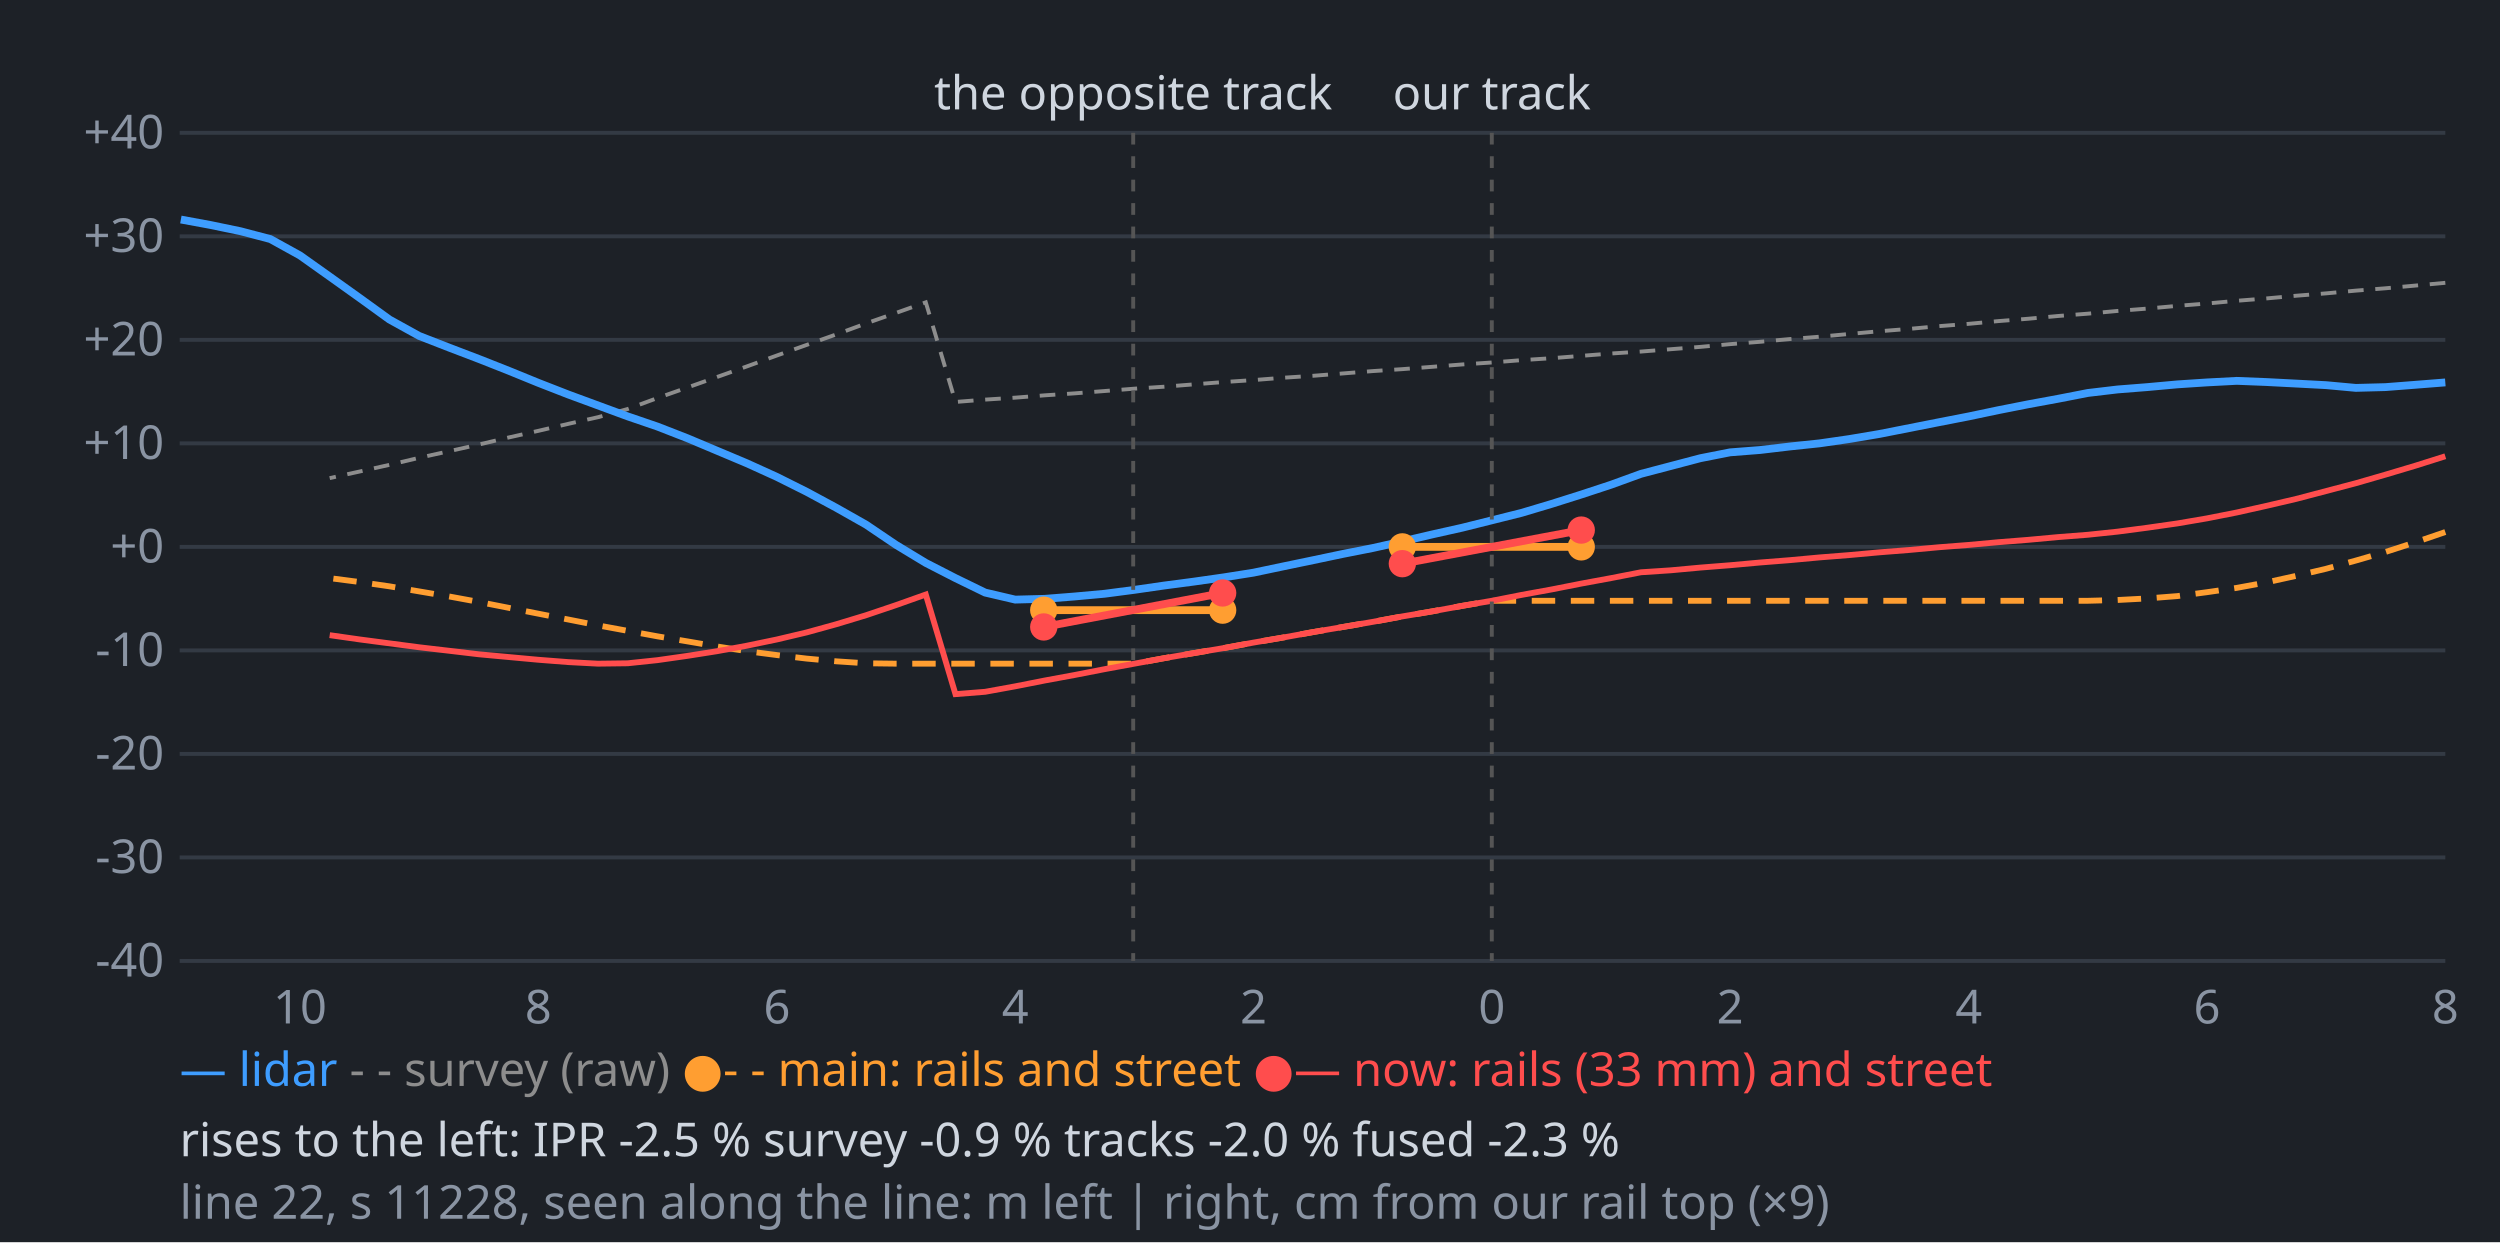
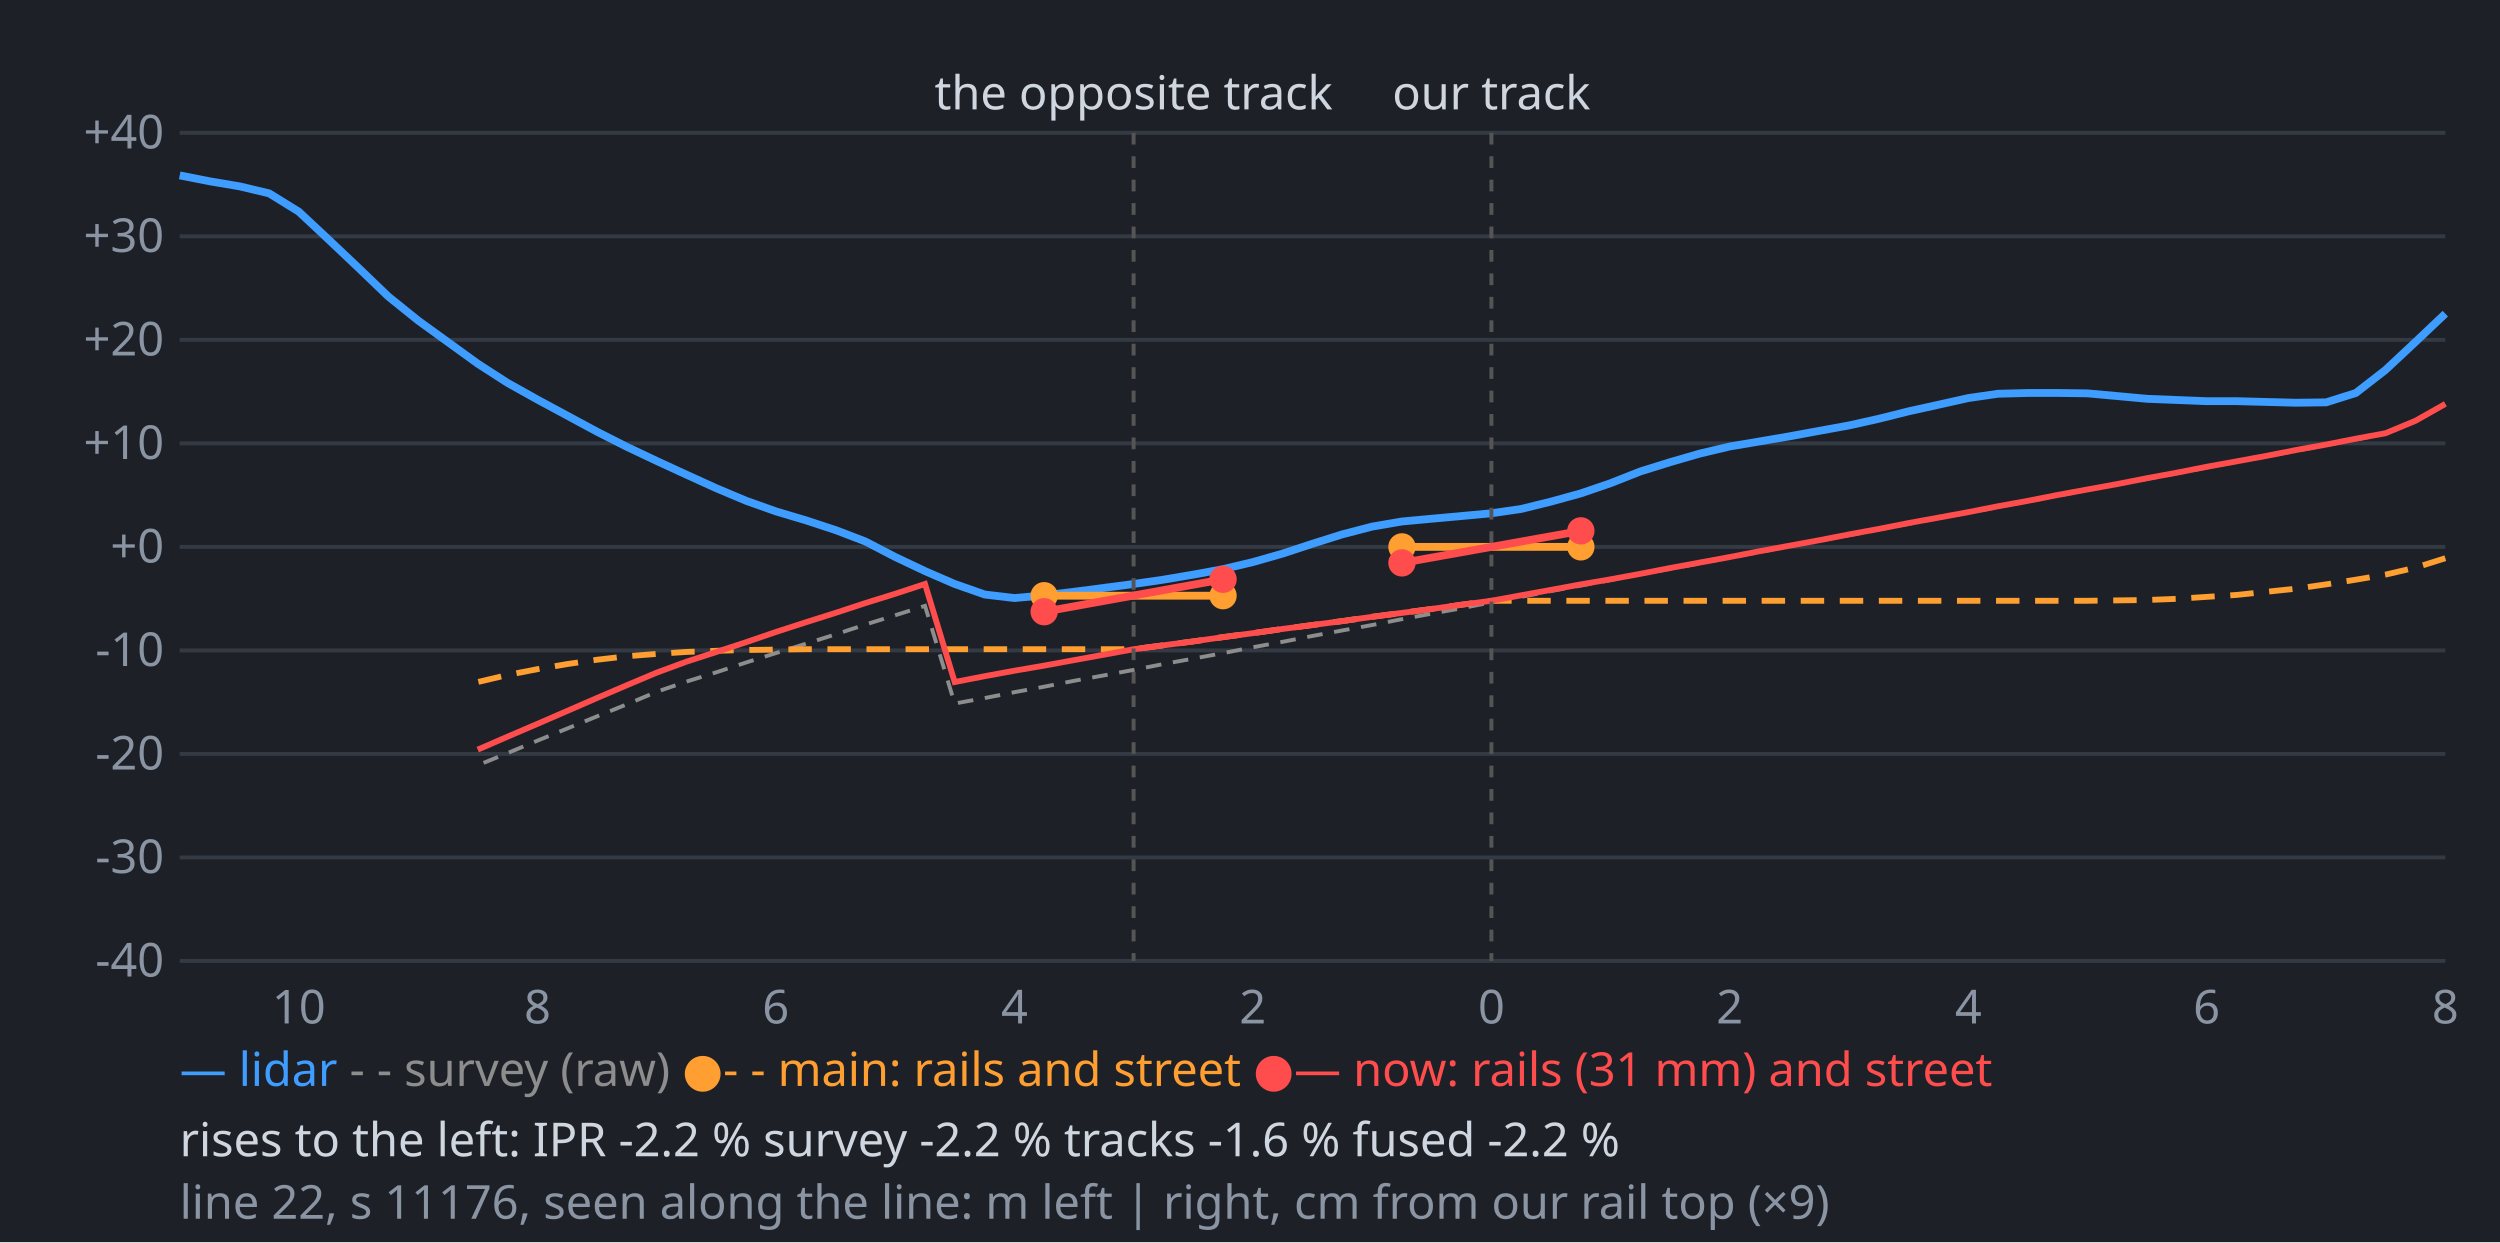
<svg xmlns="http://www.w3.org/2000/svg" viewBox="0 0 640 318" font-family="sans-serif" font-size="12">
  <rect width="640" height="318" fill="#1d2127" />
  <line x1="46" x2="626" y1="246.0" y2="246.0" stroke="#333a44" />
  <text x="42" y="250.0" fill="#8a94a3" text-anchor="end">-40</text>
  <line x1="46" x2="626" y1="219.5" y2="219.5" stroke="#333a44" />
  <text x="42" y="223.5" fill="#8a94a3" text-anchor="end">-30</text>
  <line x1="46" x2="626" y1="193.0" y2="193.0" stroke="#333a44" />
  <text x="42" y="197.0" fill="#8a94a3" text-anchor="end">-20</text>
  <line x1="46" x2="626" y1="166.5" y2="166.5" stroke="#333a44" />
  <text x="42" y="170.5" fill="#8a94a3" text-anchor="end">-10</text>
  <line x1="46" x2="626" y1="140.0" y2="140.0" stroke="#333a44" />
  <text x="42" y="144.0" fill="#8a94a3" text-anchor="end">+0</text>
  <line x1="46" x2="626" y1="113.5" y2="113.5" stroke="#333a44" />
  <text x="42" y="117.5" fill="#8a94a3" text-anchor="end">+10</text>
  <line x1="46" x2="626" y1="87.0" y2="87.0" stroke="#333a44" />
  <text x="42" y="91.0" fill="#8a94a3" text-anchor="end">+20</text>
  <line x1="46" x2="626" y1="60.5" y2="60.5" stroke="#333a44" />
  <text x="42" y="64.5" fill="#8a94a3" text-anchor="end">+30</text>
  <line x1="46" x2="626" y1="34.0" y2="34.0" stroke="#333a44" />
  <text x="42" y="38.0" fill="#8a94a3" text-anchor="end">+40</text>
  <text x="626.0" y="262" fill="#8a94a3" text-anchor="middle">8</text>
-   <text x="565.0" y="262" fill="#8a94a3" text-anchor="middle">6</text>
-   <text x="504.0" y="262" fill="#8a94a3" text-anchor="middle">4</text>
-   <text x="442.9" y="262" fill="#8a94a3" text-anchor="middle">2</text>
-   <text x="381.9" y="262" fill="#8a94a3" text-anchor="middle">0</text>
-   <text x="320.9" y="262" fill="#8a94a3" text-anchor="middle">2</text>
-   <text x="259.9" y="262" fill="#8a94a3" text-anchor="middle">4</text>
-   <text x="198.9" y="262" fill="#8a94a3" text-anchor="middle">6</text>
-   <text x="137.8" y="262" fill="#8a94a3" text-anchor="middle">8</text>
-   <text x="76.8" y="262" fill="#8a94a3" text-anchor="middle">10</text>
-   <polyline fill="none" stroke="#8d8d8d" stroke-width="1" stroke-dasharray="4 3" points="626.0,72.4 618.4,73.1 610.7,73.8 603.1,74.4 595.5,75.1 587.9,75.7 580.2,76.4 572.6,77.0 565.0,77.7 557.4,78.3 549.7,79.0 542.1,79.6 534.5,80.3 526.8,80.9 519.2,81.6 511.6,82.2 504.0,82.9 496.3,83.5 488.7,84.2 481.1,84.8 473.4,85.5 465.8,86.2 458.2,86.8 450.6,87.5 442.9,88.1 435.3,88.8 427.7,89.4 420.1,90.0 412.4,90.5 404.8,91.1 397.2,91.7 389.5,92.2 381.9,92.8 374.3,93.3 366.7,93.9 359.0,94.5 351.4,95.0 343.8,95.6 336.2,96.2 328.5,96.7 320.9,97.3 313.3,97.8 305.6,98.4 298.0,99.0 290.4,99.5 282.8,100.1 275.1,100.7 267.5,101.2 259.9,101.8 252.2,102.3 244.6,102.9 237.0,77.4 229.4,80.1 221.7,82.8 214.1,85.6 206.5,88.3 198.9,91.0 191.2,93.8 183.6,96.5 176.0,99.2 168.3,101.9 160.7,104.7 153.1,106.8 145.5,108.5 137.8,110.3 130.2,112.0 122.6,113.8 115.0,115.5 107.3,117.2 99.7,119.0 92.1,120.7 84.4,122.4" />
-   <polyline fill="none" stroke="#3e9dff" stroke-width="2" points="626.0,97.9 618.4,98.5 610.7,99.1 603.1,99.3 595.5,98.6 587.9,98.2 580.2,97.8 572.6,97.5 565.0,97.9 557.4,98.4 549.7,99.1 542.1,99.7 534.5,100.6 526.8,102.1 519.2,103.5 511.6,105.0 504.0,106.6 496.3,108.1 488.7,109.6 481.1,111.1 473.4,112.4 465.8,113.5 458.2,114.3 450.6,115.2 442.9,115.8 435.3,117.3 427.7,119.3 420.1,121.3 412.4,124.1 404.8,126.6 397.2,129.0 389.5,131.3 381.9,133.2 374.3,135.1 366.7,136.8 359.0,138.6 351.4,140.3 343.8,141.8 336.2,143.4 328.5,145.0 320.9,146.6 313.3,147.8 305.6,148.9 298.0,149.9 290.4,151.0 282.8,152.0 275.1,152.7 267.5,153.3 259.9,153.5 252.2,151.7 244.6,148.0 237.0,144.1 229.4,139.5 221.7,134.3 214.1,130.0 206.5,125.9 198.9,122.1 191.2,118.6 183.6,115.4 176.0,112.2 168.3,109.2 160.7,106.6 153.1,103.8 145.5,101.0 137.8,98.0 130.2,94.9 122.6,91.9 115.0,89.0 107.3,86.0 99.7,81.8 92.1,76.3 84.4,70.8 76.8,65.4 69.2,61.2 61.6,59.2 53.9,57.6 46.3,56.2" />
-   <polyline fill="none" stroke="#ff9e31" stroke-width="1.5" stroke-dasharray="6 4" points="626.0,136.2 618.4,138.8 610.7,141.3 603.1,143.5 595.5,145.6 587.9,147.4 580.2,149.1 572.6,150.5 565.0,151.6 557.4,152.6 549.7,153.2 542.1,153.6 534.5,153.8 526.8,153.8 519.2,153.8 511.6,153.8 504.0,153.8 496.3,153.8 488.7,153.8 481.1,153.8 473.4,153.8 465.8,153.8 458.2,153.8 450.6,153.8 442.9,153.8 435.3,153.8 427.7,153.8 420.1,153.8 412.4,153.8 404.8,153.8 397.2,153.8 389.5,153.8 381.9,153.8 374.3,155.1 366.7,156.5 359.0,157.8 351.4,159.2 343.8,160.5 336.2,161.8 328.5,163.2 320.9,164.5 313.3,165.9 305.6,167.2 298.0,168.5 290.4,169.9 282.8,169.9 275.1,169.9 267.5,169.9 259.9,169.9 252.2,169.9 244.6,169.9 237.0,169.9 229.4,169.9 221.7,169.8 214.1,169.3 206.5,168.6 198.9,167.7 191.2,166.7 183.6,165.5 176.0,164.2 168.3,162.9 160.7,161.5 153.1,160.1 145.5,158.6 137.8,157.1 130.2,155.6 122.6,154.1 115.0,152.7 107.3,151.4 99.7,150.1 92.1,149.0 84.4,148.0" />
-   <polyline fill="none" stroke="#ff4d4d" stroke-width="1.5" points="626.0,116.8 618.4,119.2 610.7,121.5 603.1,123.7 595.5,125.7 587.9,127.7 580.2,129.5 572.6,131.2 565.0,132.7 557.4,134.0 549.7,135.1 542.1,136.1 534.5,136.9 526.8,137.5 519.2,138.2 511.6,138.8 504.0,139.5 496.3,140.1 488.7,140.8 481.1,141.4 473.4,142.1 465.8,142.7 458.2,143.4 450.6,144.0 442.9,144.7 435.3,145.3 427.7,146.0 420.1,146.5 412.4,148.0 404.8,149.4 397.2,150.9 389.5,152.3 381.9,153.8 374.3,155.1 366.7,156.5 359.0,157.8 351.4,159.2 343.8,160.5 336.2,161.8 328.5,163.2 320.9,164.5 313.3,165.9 305.6,167.2 298.0,168.5 290.4,169.9 282.8,171.3 275.1,172.8 267.5,174.2 259.9,175.7 252.2,177.1 244.6,177.7 237.0,152.2 229.4,154.9 221.7,157.5 214.1,159.8 206.5,161.9 198.9,163.7 191.2,165.3 183.6,166.7 176.0,167.9 168.3,169.0 160.7,169.8 153.1,169.9 145.5,169.5 137.8,168.9 130.2,168.2 122.6,167.5 115.0,166.6 107.3,165.7 99.7,164.7 92.1,163.7 84.4,162.6" />
-   <line x1="381.9" x2="381.9" y1="34" y2="246" stroke="#555" stroke-dasharray="3 3" />
-   <text x="381.9" y="28" fill="#cfd6df" text-anchor="middle">our track</text>
-   <line x1="359.0" y1="140.0" x2="404.8" y2="140.0" stroke="#ff9e31" stroke-width="2" />
-   <circle cx="359.0" cy="140.0" r="3.5" fill="#ff9e31" />
-   <circle cx="404.8" cy="140.0" r="3.5" fill="#ff9e31" />
-   <line x1="359.0" y1="144.3" x2="404.8" y2="135.7" stroke="#ff4d4d" stroke-width="2" />
-   <circle cx="359.0" cy="144.3" r="3.5" fill="#ff4d4d" />
-   <circle cx="404.8" cy="135.7" r="3.5" fill="#ff4d4d" />
-   <line x1="290.1" x2="290.1" y1="34" y2="246" stroke="#555" stroke-dasharray="3 3" />
-   <text x="290.1" y="28" fill="#cfd6df" text-anchor="middle">the opposite track</text>
-   <line x1="267.2" y1="156.2" x2="313.0" y2="156.2" stroke="#ff9e31" stroke-width="2" />
-   <circle cx="267.2" cy="156.2" r="3.5" fill="#ff9e31" />
-   <circle cx="313.0" cy="156.2" r="3.5" fill="#ff9e31" />
-   <line x1="267.2" y1="160.5" x2="313.0" y2="151.8" stroke="#ff4d4d" stroke-width="2" />
-   <circle cx="267.2" cy="160.5" r="3.5" fill="#ff4d4d" />
-   <circle cx="313.0" cy="151.8" r="3.5" fill="#ff4d4d" />
+   <text x="564.9" y="262" fill="#8a94a3" text-anchor="middle">6</text>
+   <text x="503.9" y="262" fill="#8a94a3" text-anchor="middle">4</text>
+   <text x="442.8" y="262" fill="#8a94a3" text-anchor="middle">2</text>
+   <text x="381.8" y="262" fill="#8a94a3" text-anchor="middle">0</text>
+   <text x="320.7" y="262" fill="#8a94a3" text-anchor="middle">2</text>
+   <text x="259.7" y="262" fill="#8a94a3" text-anchor="middle">4</text>
+   <text x="198.6" y="262" fill="#8a94a3" text-anchor="middle">6</text>
+   <text x="137.6" y="262" fill="#8a94a3" text-anchor="middle">8</text>
+   <text x="76.5" y="262" fill="#8a94a3" text-anchor="middle">10</text>
+   <polyline fill="none" stroke="#8d8d8d" stroke-width="1" stroke-dasharray="4 3" points="626.0,103.5 618.4,107.8 610.7,111.0 603.1,112.5 595.5,113.9 587.8,115.4 580.2,116.8 572.6,118.2 564.9,119.7 557.3,121.1 549.7,122.6 542.1,124.0 534.4,125.4 526.8,126.9 519.2,128.3 511.5,129.8 503.9,131.2 496.3,132.6 488.6,134.1 481.0,135.5 473.4,137.0 465.7,138.4 458.1,139.8 450.5,141.3 442.8,142.7 435.2,144.2 427.6,145.6 419.9,147.0 412.3,148.5 404.7,149.9 397.1,151.3 389.4,152.8 381.8,154.2 374.2,155.7 366.5,157.1 358.9,158.5 351.3,160.0 343.6,161.4 336.0,162.8 328.4,164.3 320.7,165.7 313.1,167.2 305.5,168.6 297.8,170.0 290.2,171.5 282.6,172.9 274.9,174.3 267.3,175.8 259.7,177.2 252.1,178.7 244.4,180.1 236.8,155.1 229.2,157.5 221.5,159.9 213.9,162.4 206.3,164.8 198.6,167.2 191.0,169.6 183.4,172.1 175.7,174.5 168.1,177.1 160.5,180.3 152.8,183.4 145.2,186.5 137.6,189.6 129.9,192.8 122.3,195.9" />
+   <polyline fill="none" stroke="#3e9dff" stroke-width="2" points="626.0,80.3 618.4,87.5 610.7,94.7 603.1,100.6 595.5,103.0 587.8,103.1 580.2,102.9 572.6,102.7 564.9,102.7 557.3,102.4 549.7,102.1 542.1,101.4 534.4,100.7 526.8,100.6 519.2,100.6 511.5,100.8 503.9,101.9 496.3,103.6 488.6,105.3 481.0,107.2 473.4,108.9 465.7,110.3 458.1,111.7 450.5,113.0 442.8,114.3 435.2,116.1 427.6,118.3 419.9,120.7 412.3,123.7 404.7,126.3 397.1,128.4 389.4,130.3 381.8,131.4 374.2,132.1 366.5,132.8 358.9,133.5 351.3,134.8 343.6,136.8 336.0,139.2 328.4,141.7 320.7,143.9 313.1,145.7 305.5,147.1 297.8,148.4 290.2,149.5 282.6,150.5 274.9,151.5 267.3,152.4 259.7,153.1 252.1,152.2 244.4,149.5 236.8,146.2 229.2,142.6 221.5,138.6 213.9,135.7 206.3,133.2 198.6,130.9 191.0,128.2 183.4,125.0 175.7,121.5 168.1,118.0 160.5,114.4 152.8,110.5 145.2,106.4 137.6,102.3 129.9,98.0 122.3,93.1 114.7,87.6 107.1,82.1 99.4,75.9 91.8,68.6 84.2,61.4 76.5,54.2 68.9,49.5 61.3,47.7 53.6,46.4 46.0,44.9" />
+   <polyline fill="none" stroke="#ff9e31" stroke-width="1.5" stroke-dasharray="6 4" points="626.0,142.9 618.4,145.3 610.7,147.1 603.1,148.4 595.5,149.6 587.8,150.7 580.2,151.5 572.6,152.3 564.9,152.8 557.3,153.3 549.7,153.6 542.1,153.7 534.4,153.8 526.8,153.8 519.2,153.8 511.5,153.8 503.9,153.8 496.3,153.8 488.6,153.8 481.0,153.8 473.4,153.8 465.7,153.8 458.1,153.8 450.5,153.8 442.8,153.8 435.2,153.8 427.6,153.8 419.9,153.8 412.3,153.8 404.7,153.8 397.1,153.8 389.4,153.8 381.8,153.8 374.2,154.8 366.5,155.9 358.9,156.9 351.3,157.9 343.6,159.0 336.0,160.0 328.4,161.0 320.7,162.1 313.1,163.1 305.5,164.2 297.8,165.2 290.2,166.2 282.6,166.2 274.9,166.2 267.3,166.2 259.7,166.2 252.1,166.2 244.4,166.2 236.8,166.2 229.2,166.2 221.5,166.2 213.9,166.2 206.3,166.2 198.6,166.3 191.0,166.4 183.4,166.6 175.7,166.9 168.1,167.4 160.5,168.0 152.8,168.9 145.2,170.0 137.6,171.3 129.9,172.8 122.3,174.6" />
+   <polyline fill="none" stroke="#ff4d4d" stroke-width="1.5" points="626.0,103.4 618.4,107.7 610.7,110.9 603.1,112.3 595.5,113.8 587.8,115.2 580.2,116.7 572.6,118.1 564.9,119.5 557.3,121.0 549.7,122.4 542.1,123.9 534.4,125.3 526.8,126.7 519.2,128.2 511.5,129.6 503.9,131.1 496.3,132.5 488.6,133.9 481.0,135.4 473.4,136.8 465.7,138.3 458.1,139.7 450.5,141.1 442.8,142.6 435.2,144.0 427.6,145.4 419.9,146.9 412.3,148.3 404.7,149.6 397.1,151.0 389.4,152.4 381.8,153.8 374.2,154.8 366.5,155.9 358.9,156.9 351.3,157.9 343.6,159.0 336.0,160.0 328.4,161.0 320.7,162.1 313.1,163.1 305.5,164.2 297.8,165.2 290.2,166.2 282.6,167.6 274.9,169.0 267.3,170.4 259.7,171.7 252.1,173.1 244.4,174.6 236.8,149.5 229.2,152.0 221.5,154.4 213.9,156.9 206.3,159.3 198.6,161.8 191.0,164.4 183.4,166.9 175.7,169.4 168.1,172.2 160.5,175.4 152.8,178.7 145.2,182.0 137.6,185.3 129.9,188.6 122.3,191.9" />
+   <line x1="381.8" x2="381.8" y1="34" y2="246" stroke="#555" stroke-dasharray="3 3" />
+   <text x="381.8" y="28" fill="#cfd6df" text-anchor="middle">our track</text>
+   <line x1="358.9" y1="140.0" x2="404.7" y2="140.0" stroke="#ff9e31" stroke-width="2" />
+   <circle cx="358.9" cy="140.0" r="3.5" fill="#ff9e31" />
+   <circle cx="404.7" cy="140.0" r="3.5" fill="#ff9e31" />
+   <line x1="358.9" y1="144.1" x2="404.7" y2="135.9" stroke="#ff4d4d" stroke-width="2" />
+   <circle cx="358.9" cy="144.1" r="3.5" fill="#ff4d4d" />
+   <circle cx="404.7" cy="135.9" r="3.5" fill="#ff4d4d" />
+   <line x1="290.2" x2="290.2" y1="34" y2="246" stroke="#555" stroke-dasharray="3 3" />
+   <text x="290.2" y="28" fill="#cfd6df" text-anchor="middle">the opposite track</text>
+   <line x1="267.3" y1="152.5" x2="313.1" y2="152.5" stroke="#ff9e31" stroke-width="2" />
+   <circle cx="267.3" cy="152.5" r="3.5" fill="#ff9e31" />
+   <circle cx="313.1" cy="152.5" r="3.5" fill="#ff9e31" />
+   <line x1="267.3" y1="156.6" x2="313.1" y2="148.3" stroke="#ff4d4d" stroke-width="2" />
+   <circle cx="267.3" cy="156.6" r="3.5" fill="#ff4d4d" />
+   <circle cx="313.1" cy="148.3" r="3.5" fill="#ff4d4d" />
  <text x="46" y="278" fill="#cfd6df">
    <tspan fill="#3e9dff">— lidar</tspan>
    <tspan fill="#8d8d8d">- - survey (raw)</tspan>
    <tspan fill="#ff9e31">●- - main: rails and street</tspan>
-     <tspan fill="#ff4d4d">●— now: rails (33 mm) and street</tspan>
+     <tspan fill="#ff4d4d">●— now: rails (31 mm) and street</tspan>
  </text>
-   <text x="46" y="312" fill="#8a94a3">line 22, s 11228, seen along the line: m left | right, cm from our rail top (×9)</text>
-   <text x="46" y="296" fill="#cfd6df">rises to the left: IPR -2.5 %  survey -0.9 %  tracks -2.0 %  fused -2.3 %</text>
+   <text x="46" y="312" fill="#8a94a3">line 22, s 11176, seen along the line: m left | right, cm from our rail top (×9)</text>
+   <text x="46" y="296" fill="#cfd6df">rises to the left: IPR -2.2 %  survey -2.2 %  tracks -1.6 %  fused -2.2 %</text>
</svg>
